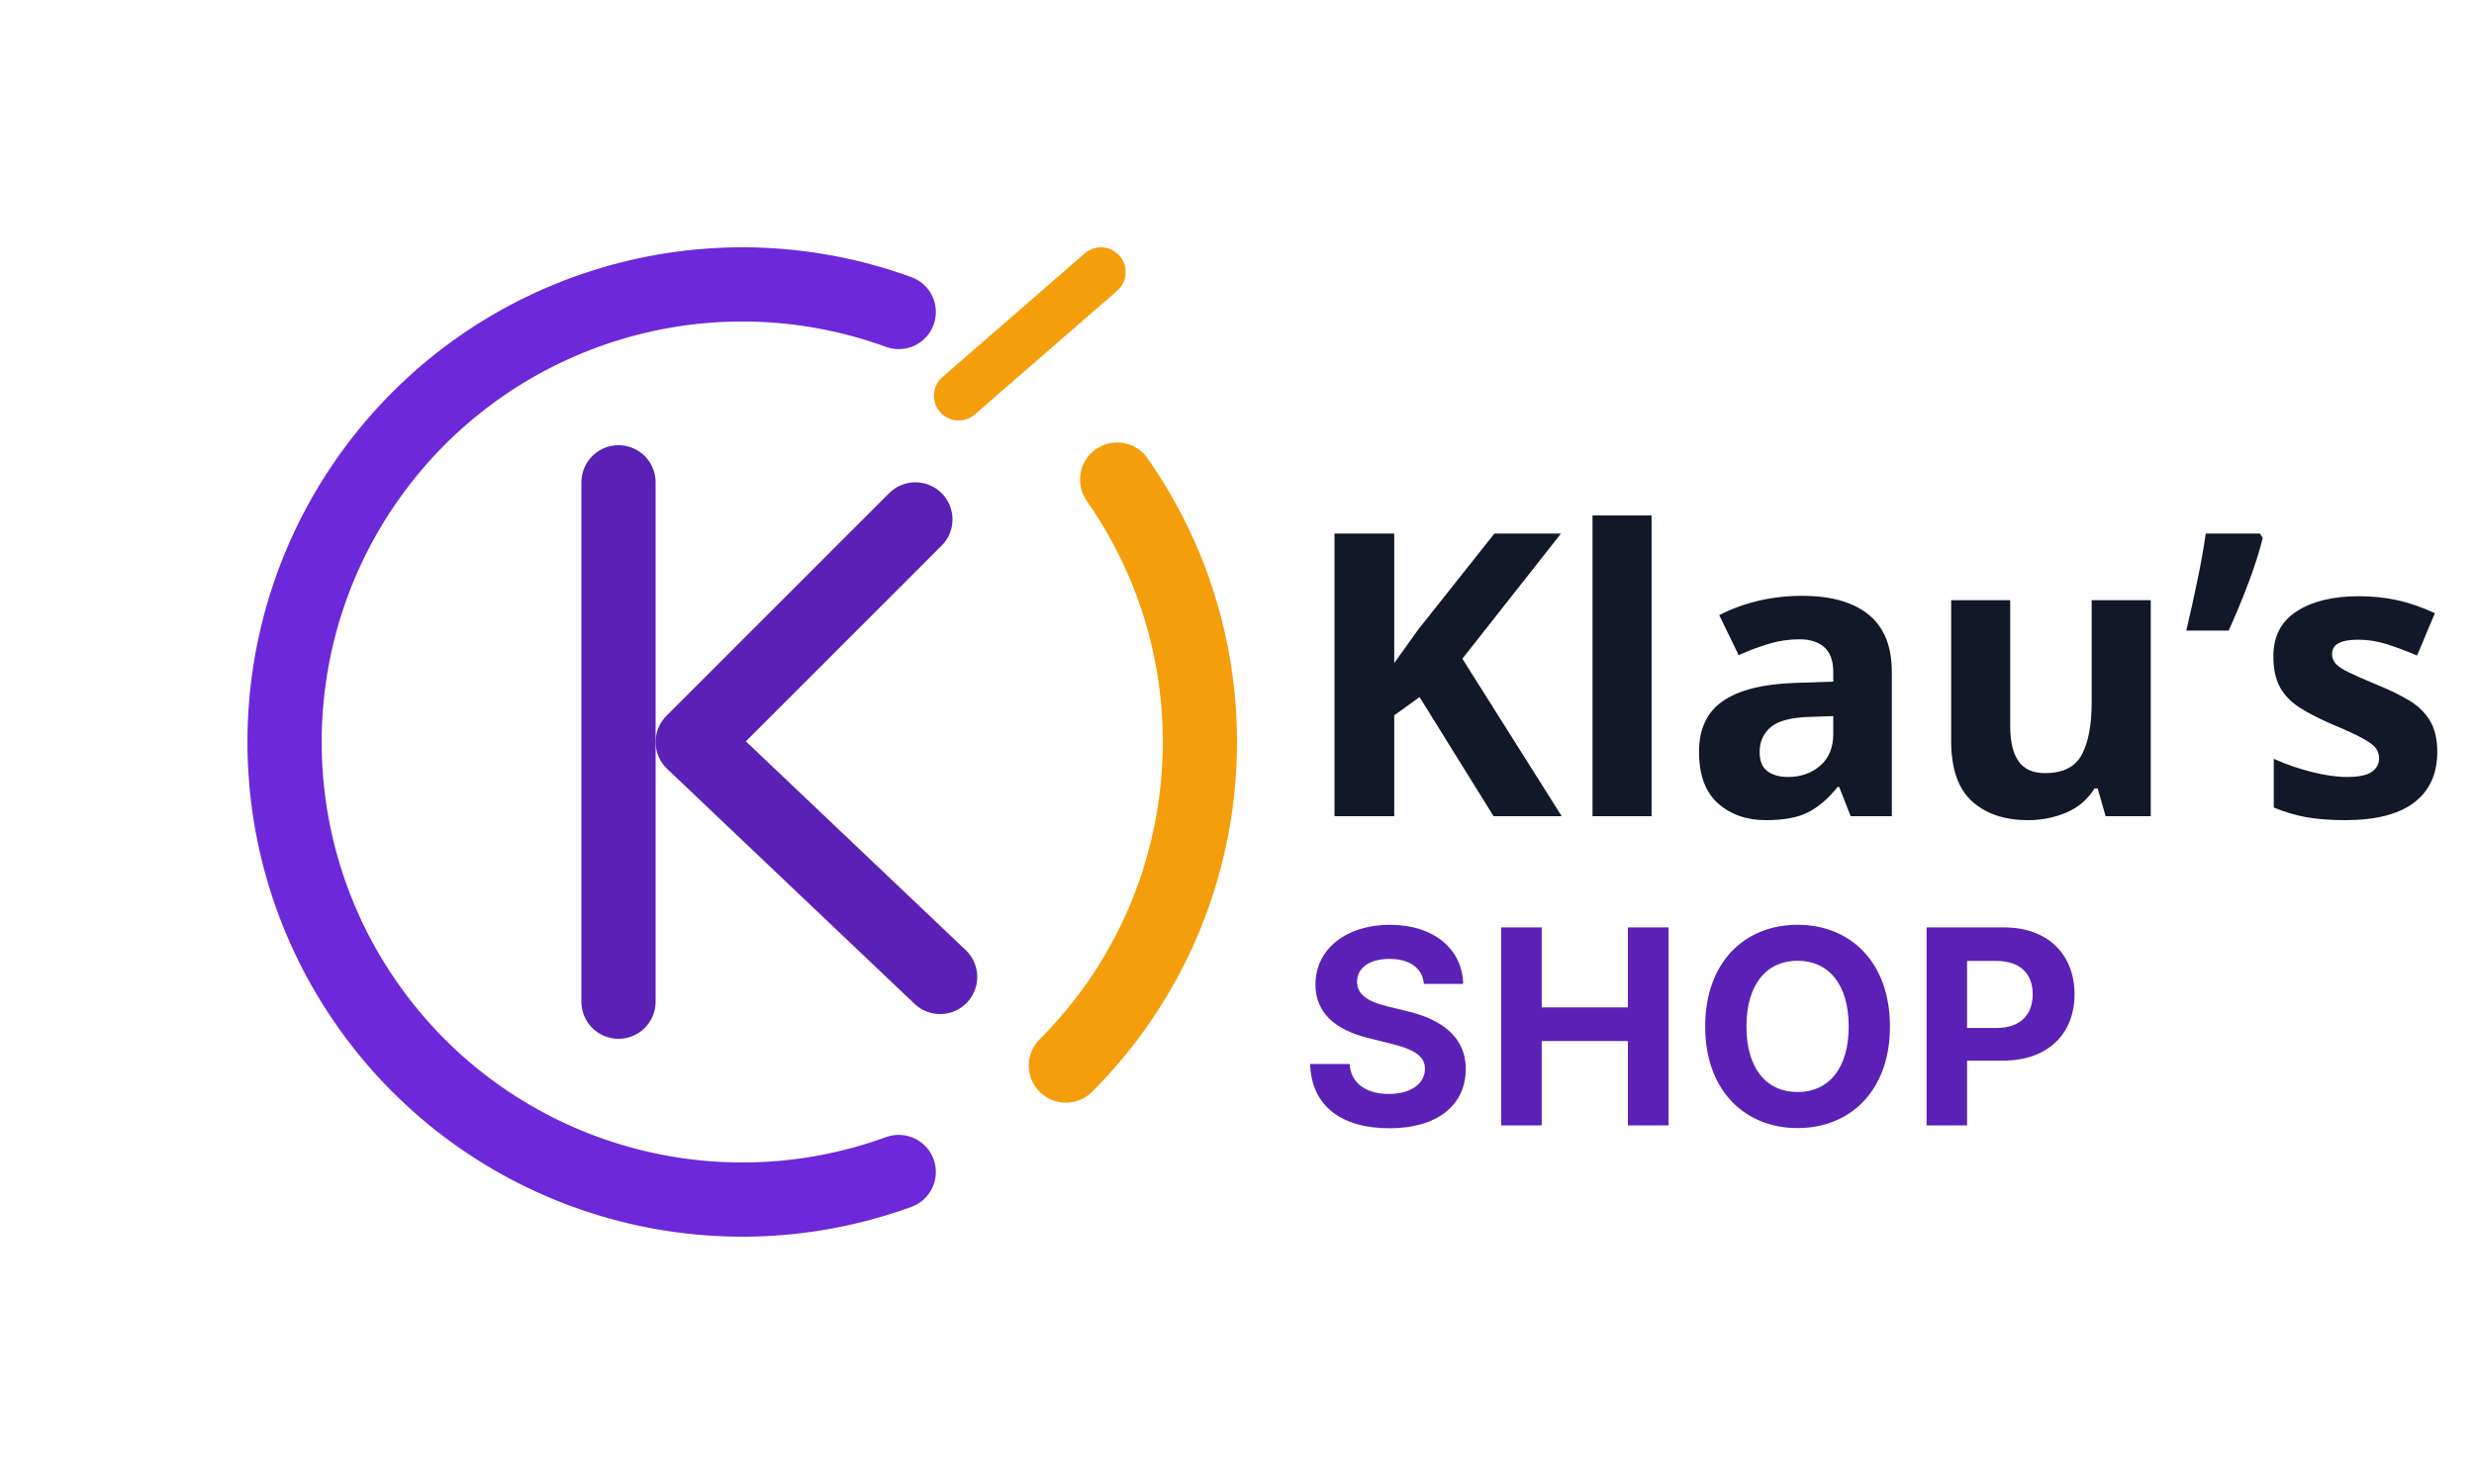
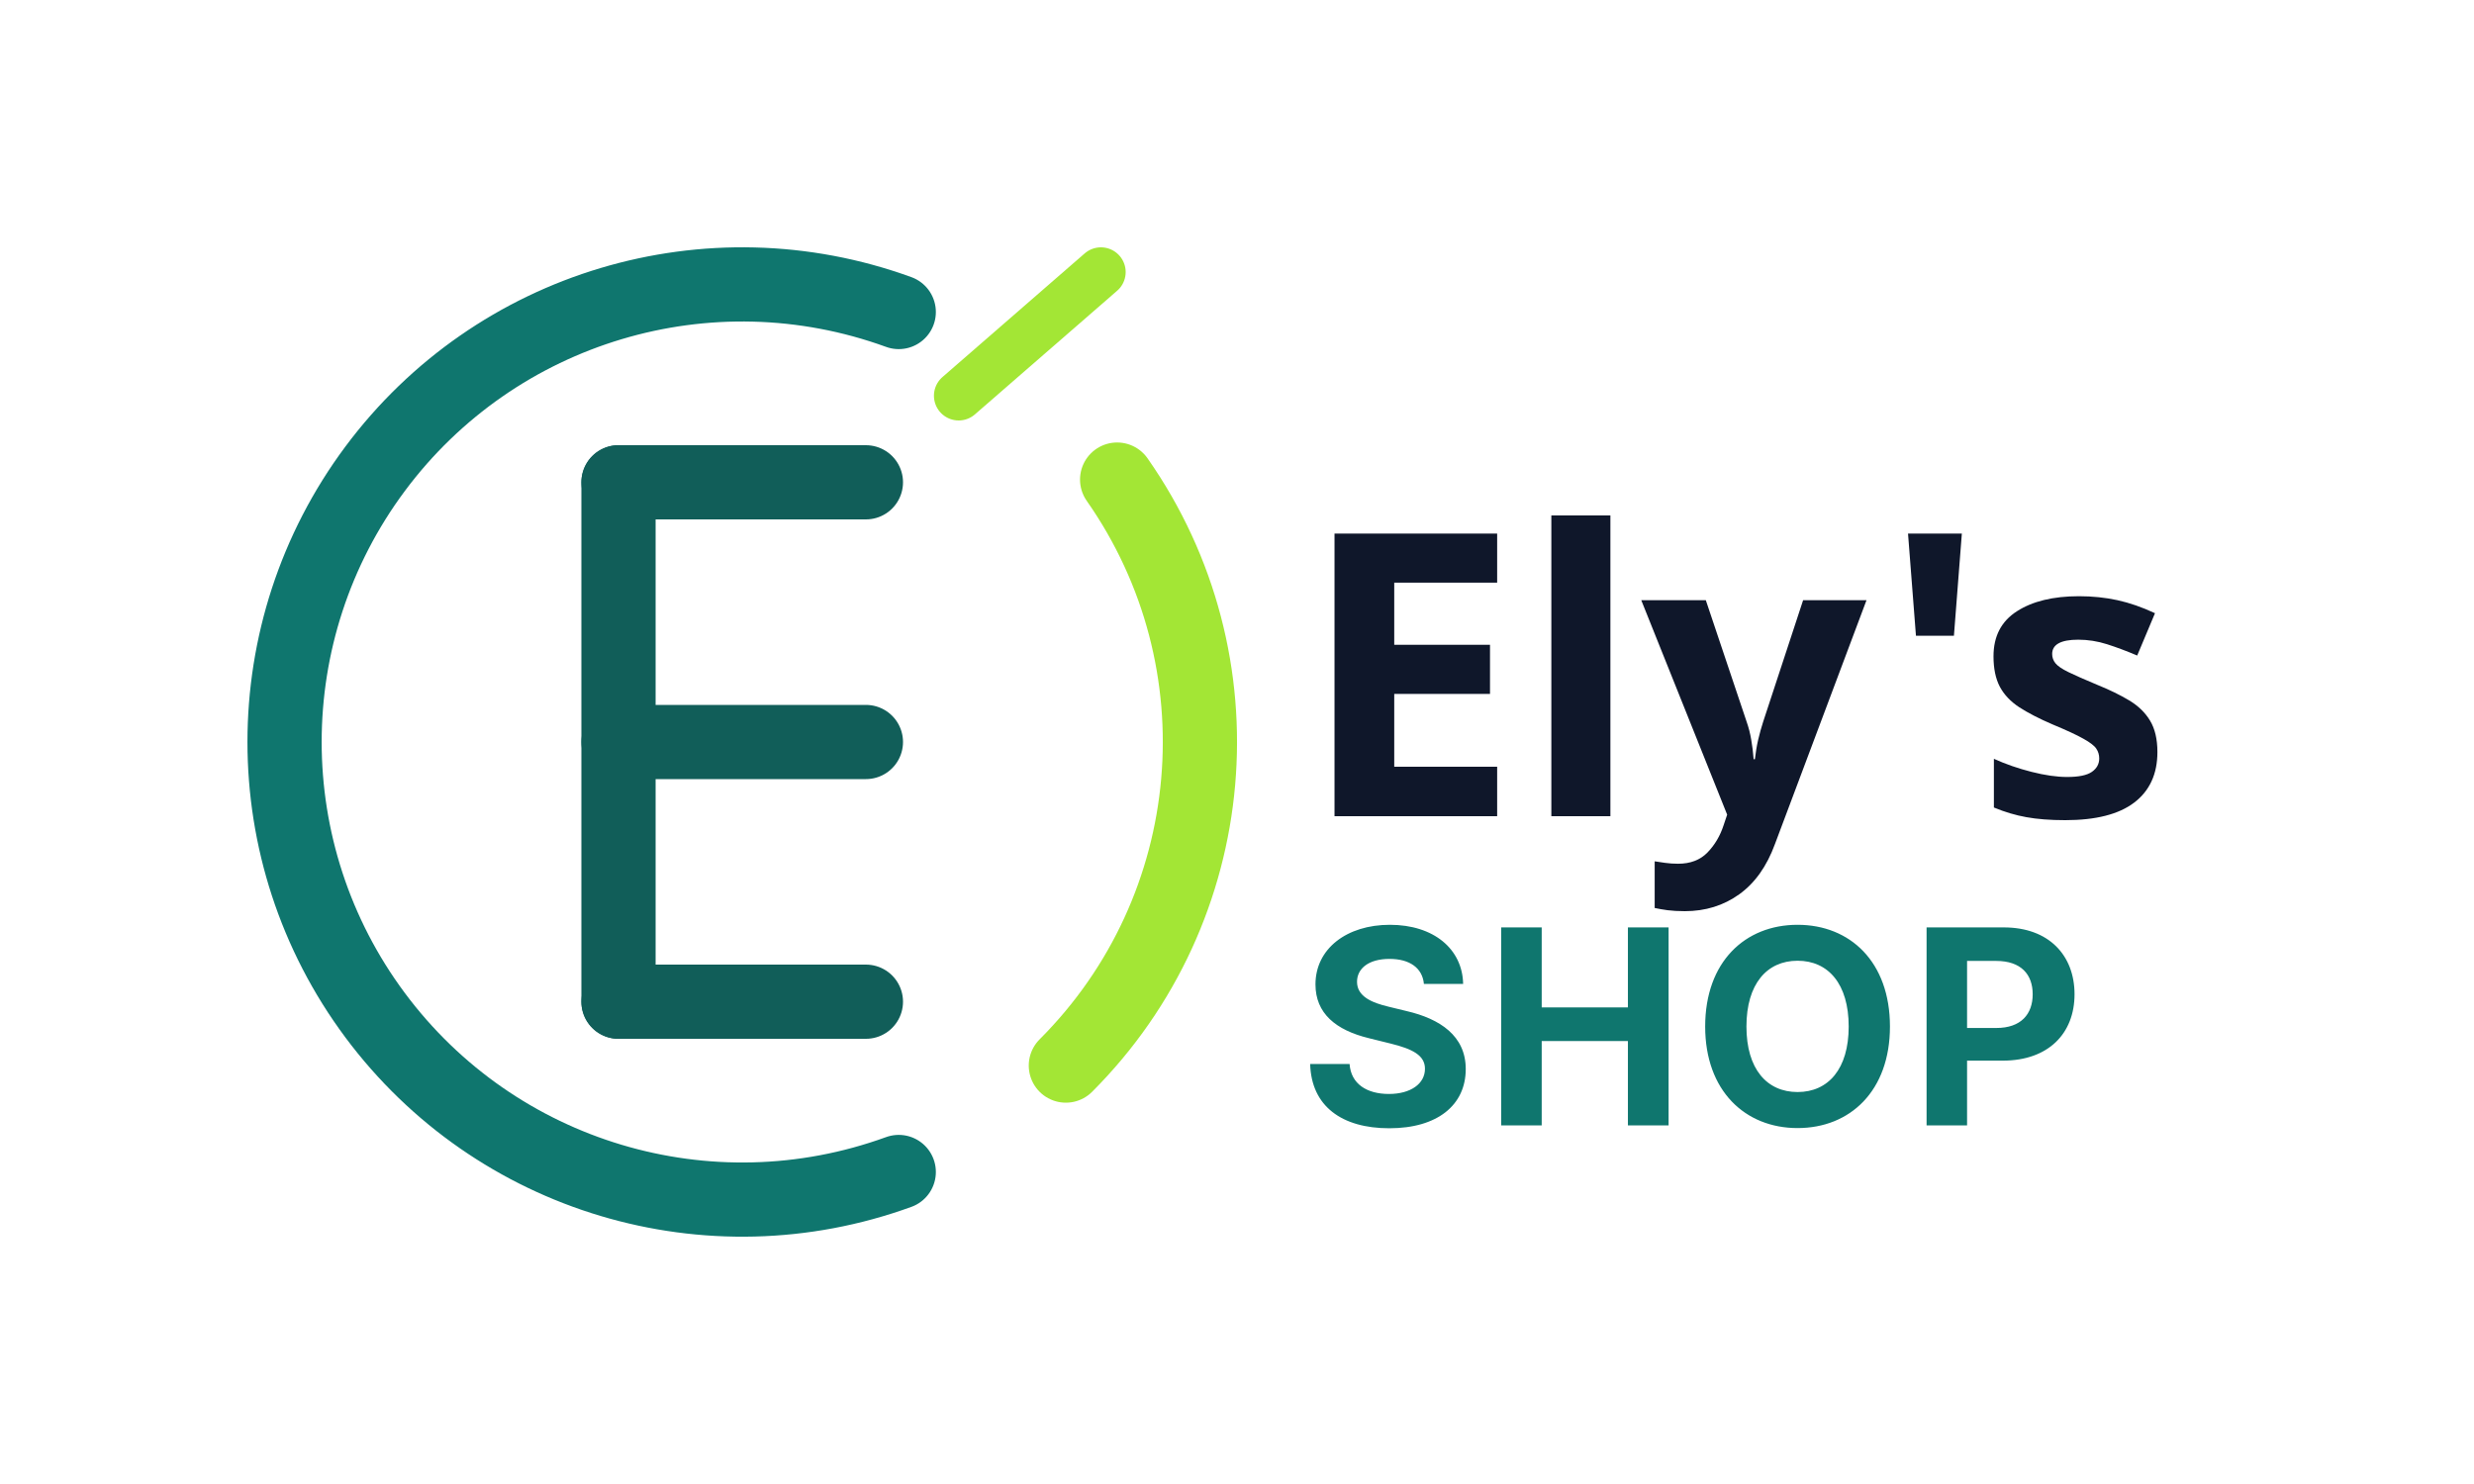
<svg xmlns="http://www.w3.org/2000/svg" width="400" height="240" viewBox="0 0 400 240" fill="none">
-   <path d="M145.31 189.54 A74 74 0 1 1 145.31 50.46" stroke="#6D28D9" stroke-width="12" stroke-linecap="round" />
-   <path d="M180.62 77.56 A74 74 0 0 1 172.33 172.33" stroke="#F59E0B" stroke-width="12" stroke-linecap="round" />
-   <path d="M100 78V162" stroke="#5B21B6" stroke-width="12" stroke-linecap="round" />
-   <path d="M148 84L112 120L152 158" stroke="#5B21B6" stroke-width="12" stroke-linecap="round" stroke-linejoin="round" />
-   <path d="M155 64L178 44" stroke="#F59E0B" stroke-width="8" stroke-linecap="round" />
-   <text x="210" y="132" font-size="64" font-weight="700" fill="#111827" font-family="Sora, sans-serif">
-     Klau’s
+   <path d="M145.31 189.54 A74 74 0 1 1 145.31 50.46" stroke="#0F766E" stroke-width="12" stroke-linecap="round" />
+   <path d="M180.62 77.56 A74 74 0 0 1 172.33 172.33" stroke="#A3E635" stroke-width="12" stroke-linecap="round" />
+   <path d="M100 78V162" stroke="#115E59" stroke-width="12" stroke-linecap="round" />
+   <path d="M100 78H140" stroke="#115E59" stroke-width="12" stroke-linecap="round" />
+   <path d="M100 120H140" stroke="#115E59" stroke-width="12" stroke-linecap="round" />
+   <path d="M100 162H140" stroke="#115E59" stroke-width="12" stroke-linecap="round" />
+   <path d="M155 64L178 44" stroke="#A3E635" stroke-width="8" stroke-linecap="round" />
+   <text x="210" y="132" font-size="64" font-weight="700" fill="#0F172A" font-family="Sora, sans-serif">
+     Ely's
  </text>
-   <text x="210" y="182" font-size="44" font-weight="700" fill="#5B21B6" font-family="Inter, system-ui, -apple-system, Segoe UI, Roboto, Arial, sans-serif" letter-spacing="1">
+   <text x="210" y="182" font-size="44" font-weight="700" fill="#0F766E" font-family="Inter, system-ui, -apple-system, Segoe UI, Roboto, Arial, sans-serif" letter-spacing="1">
    SHOP
  </text>
</svg>
